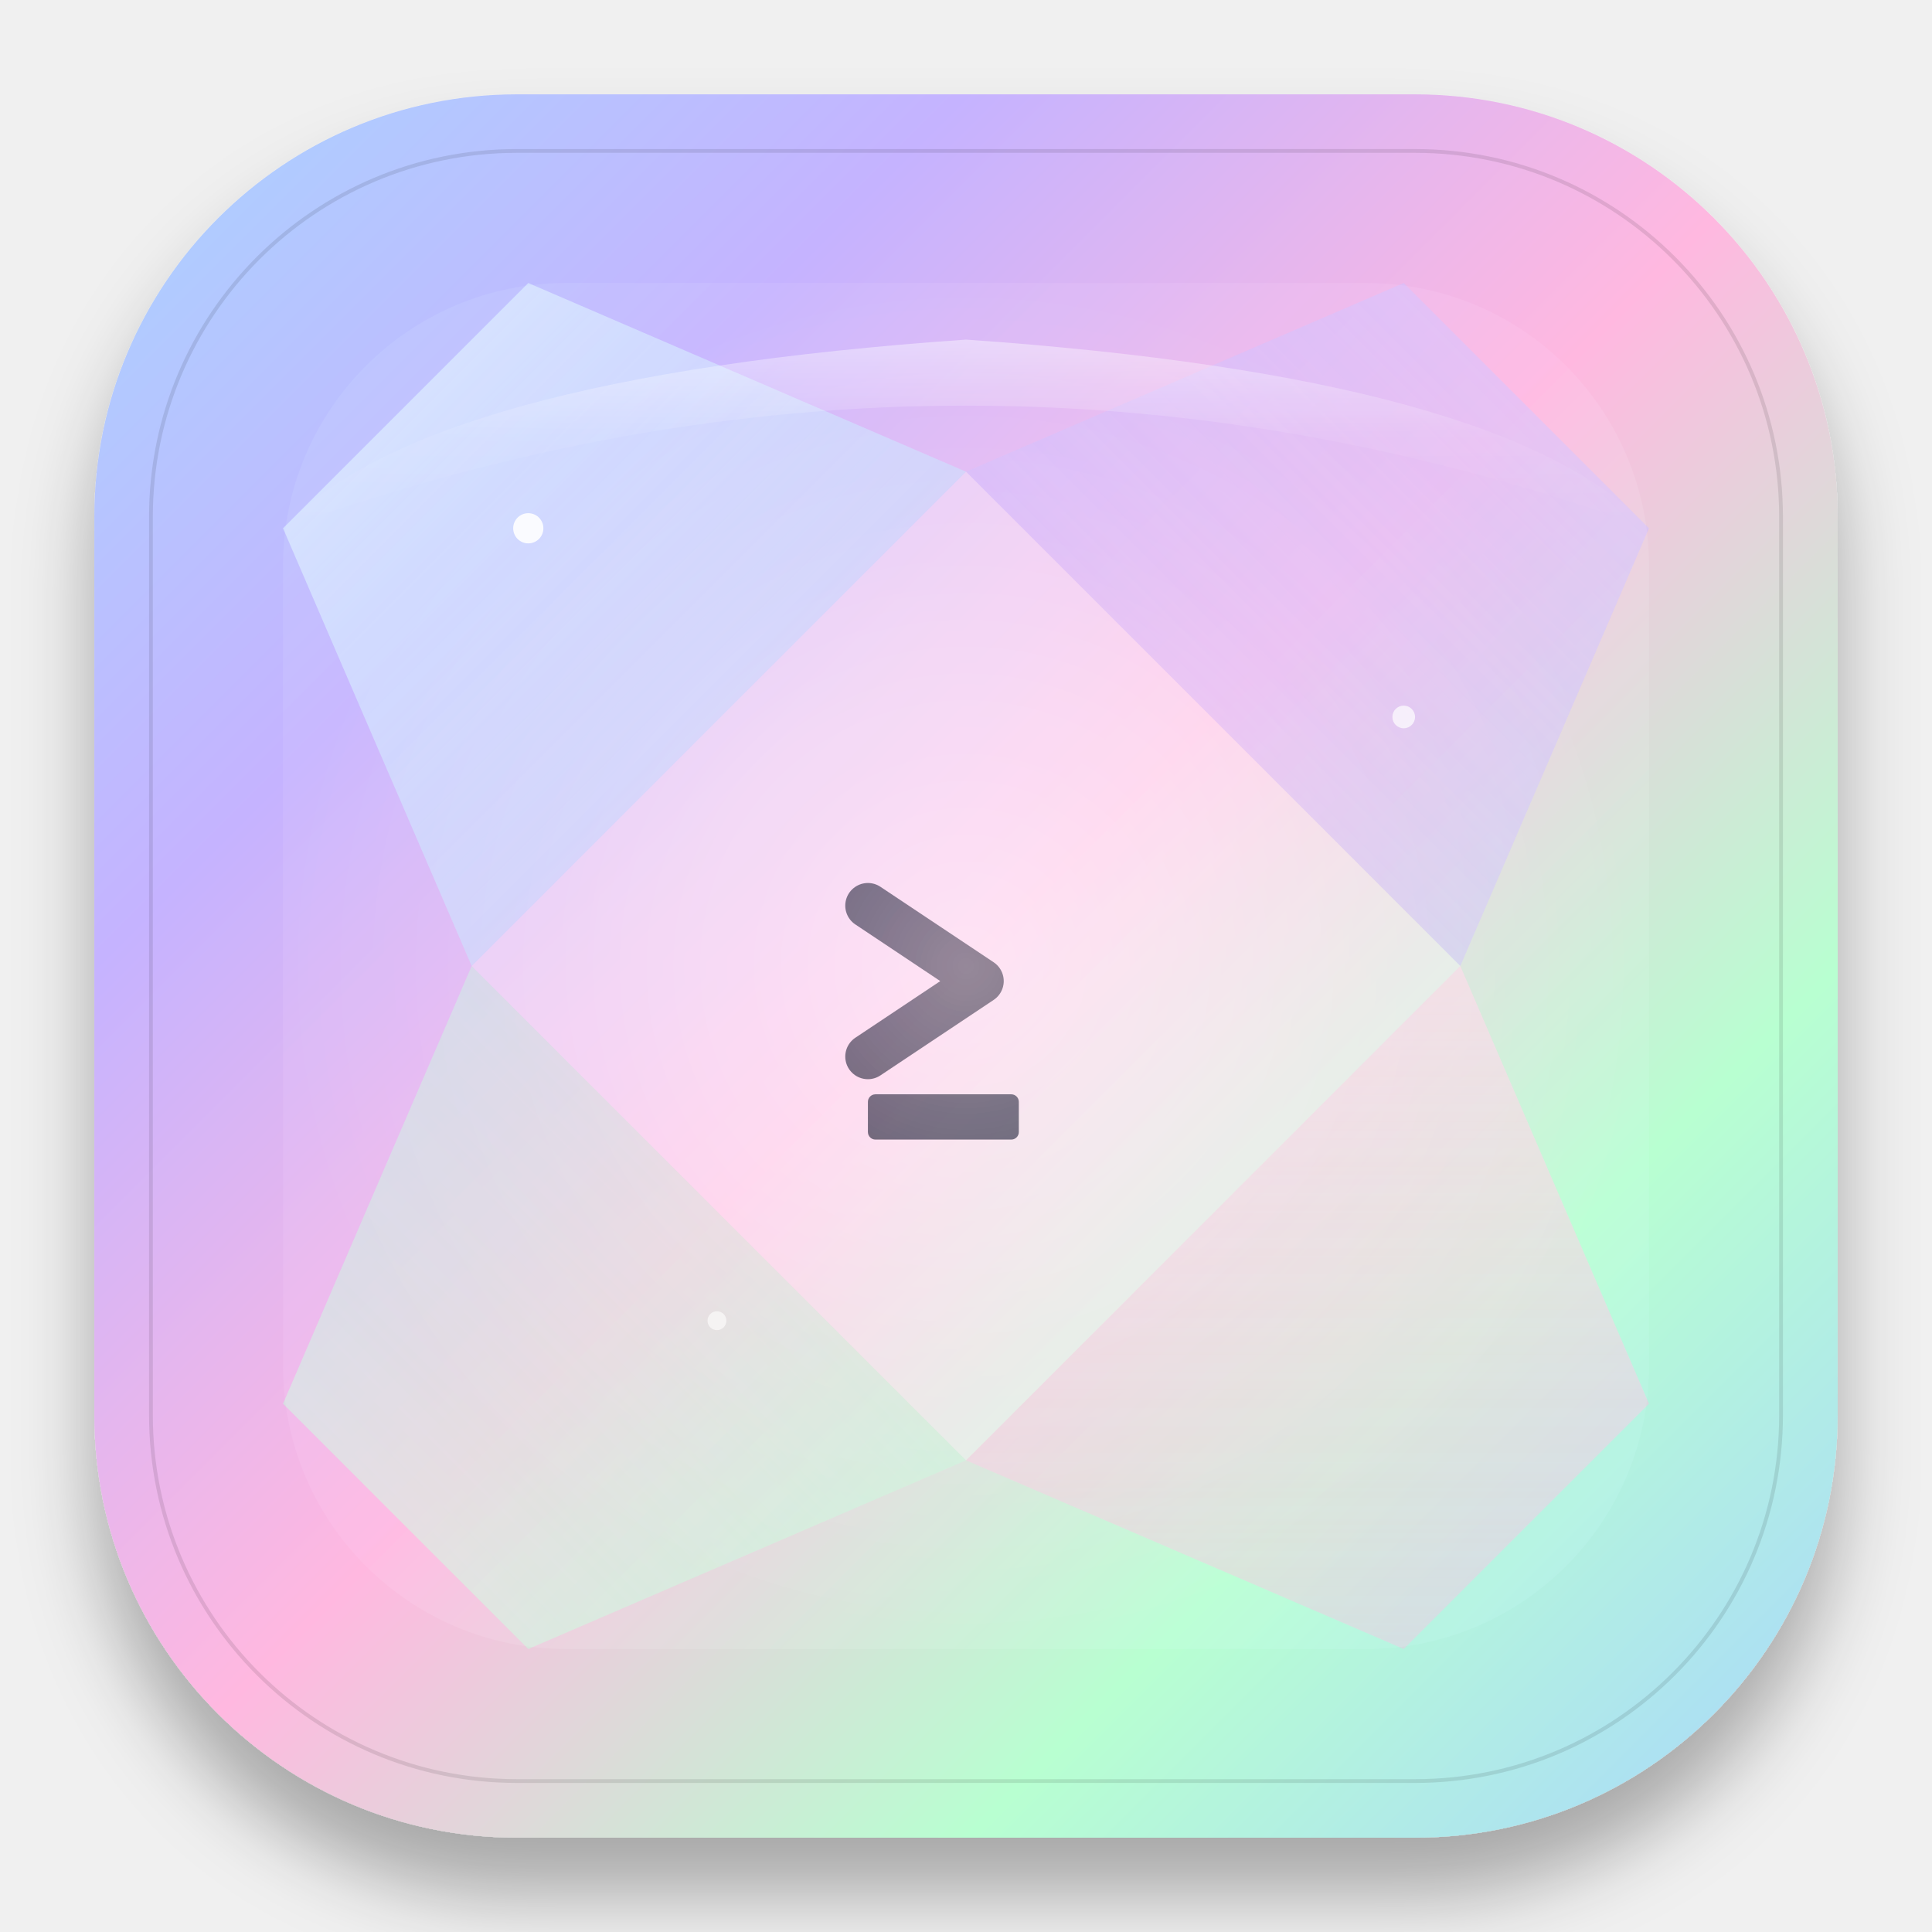
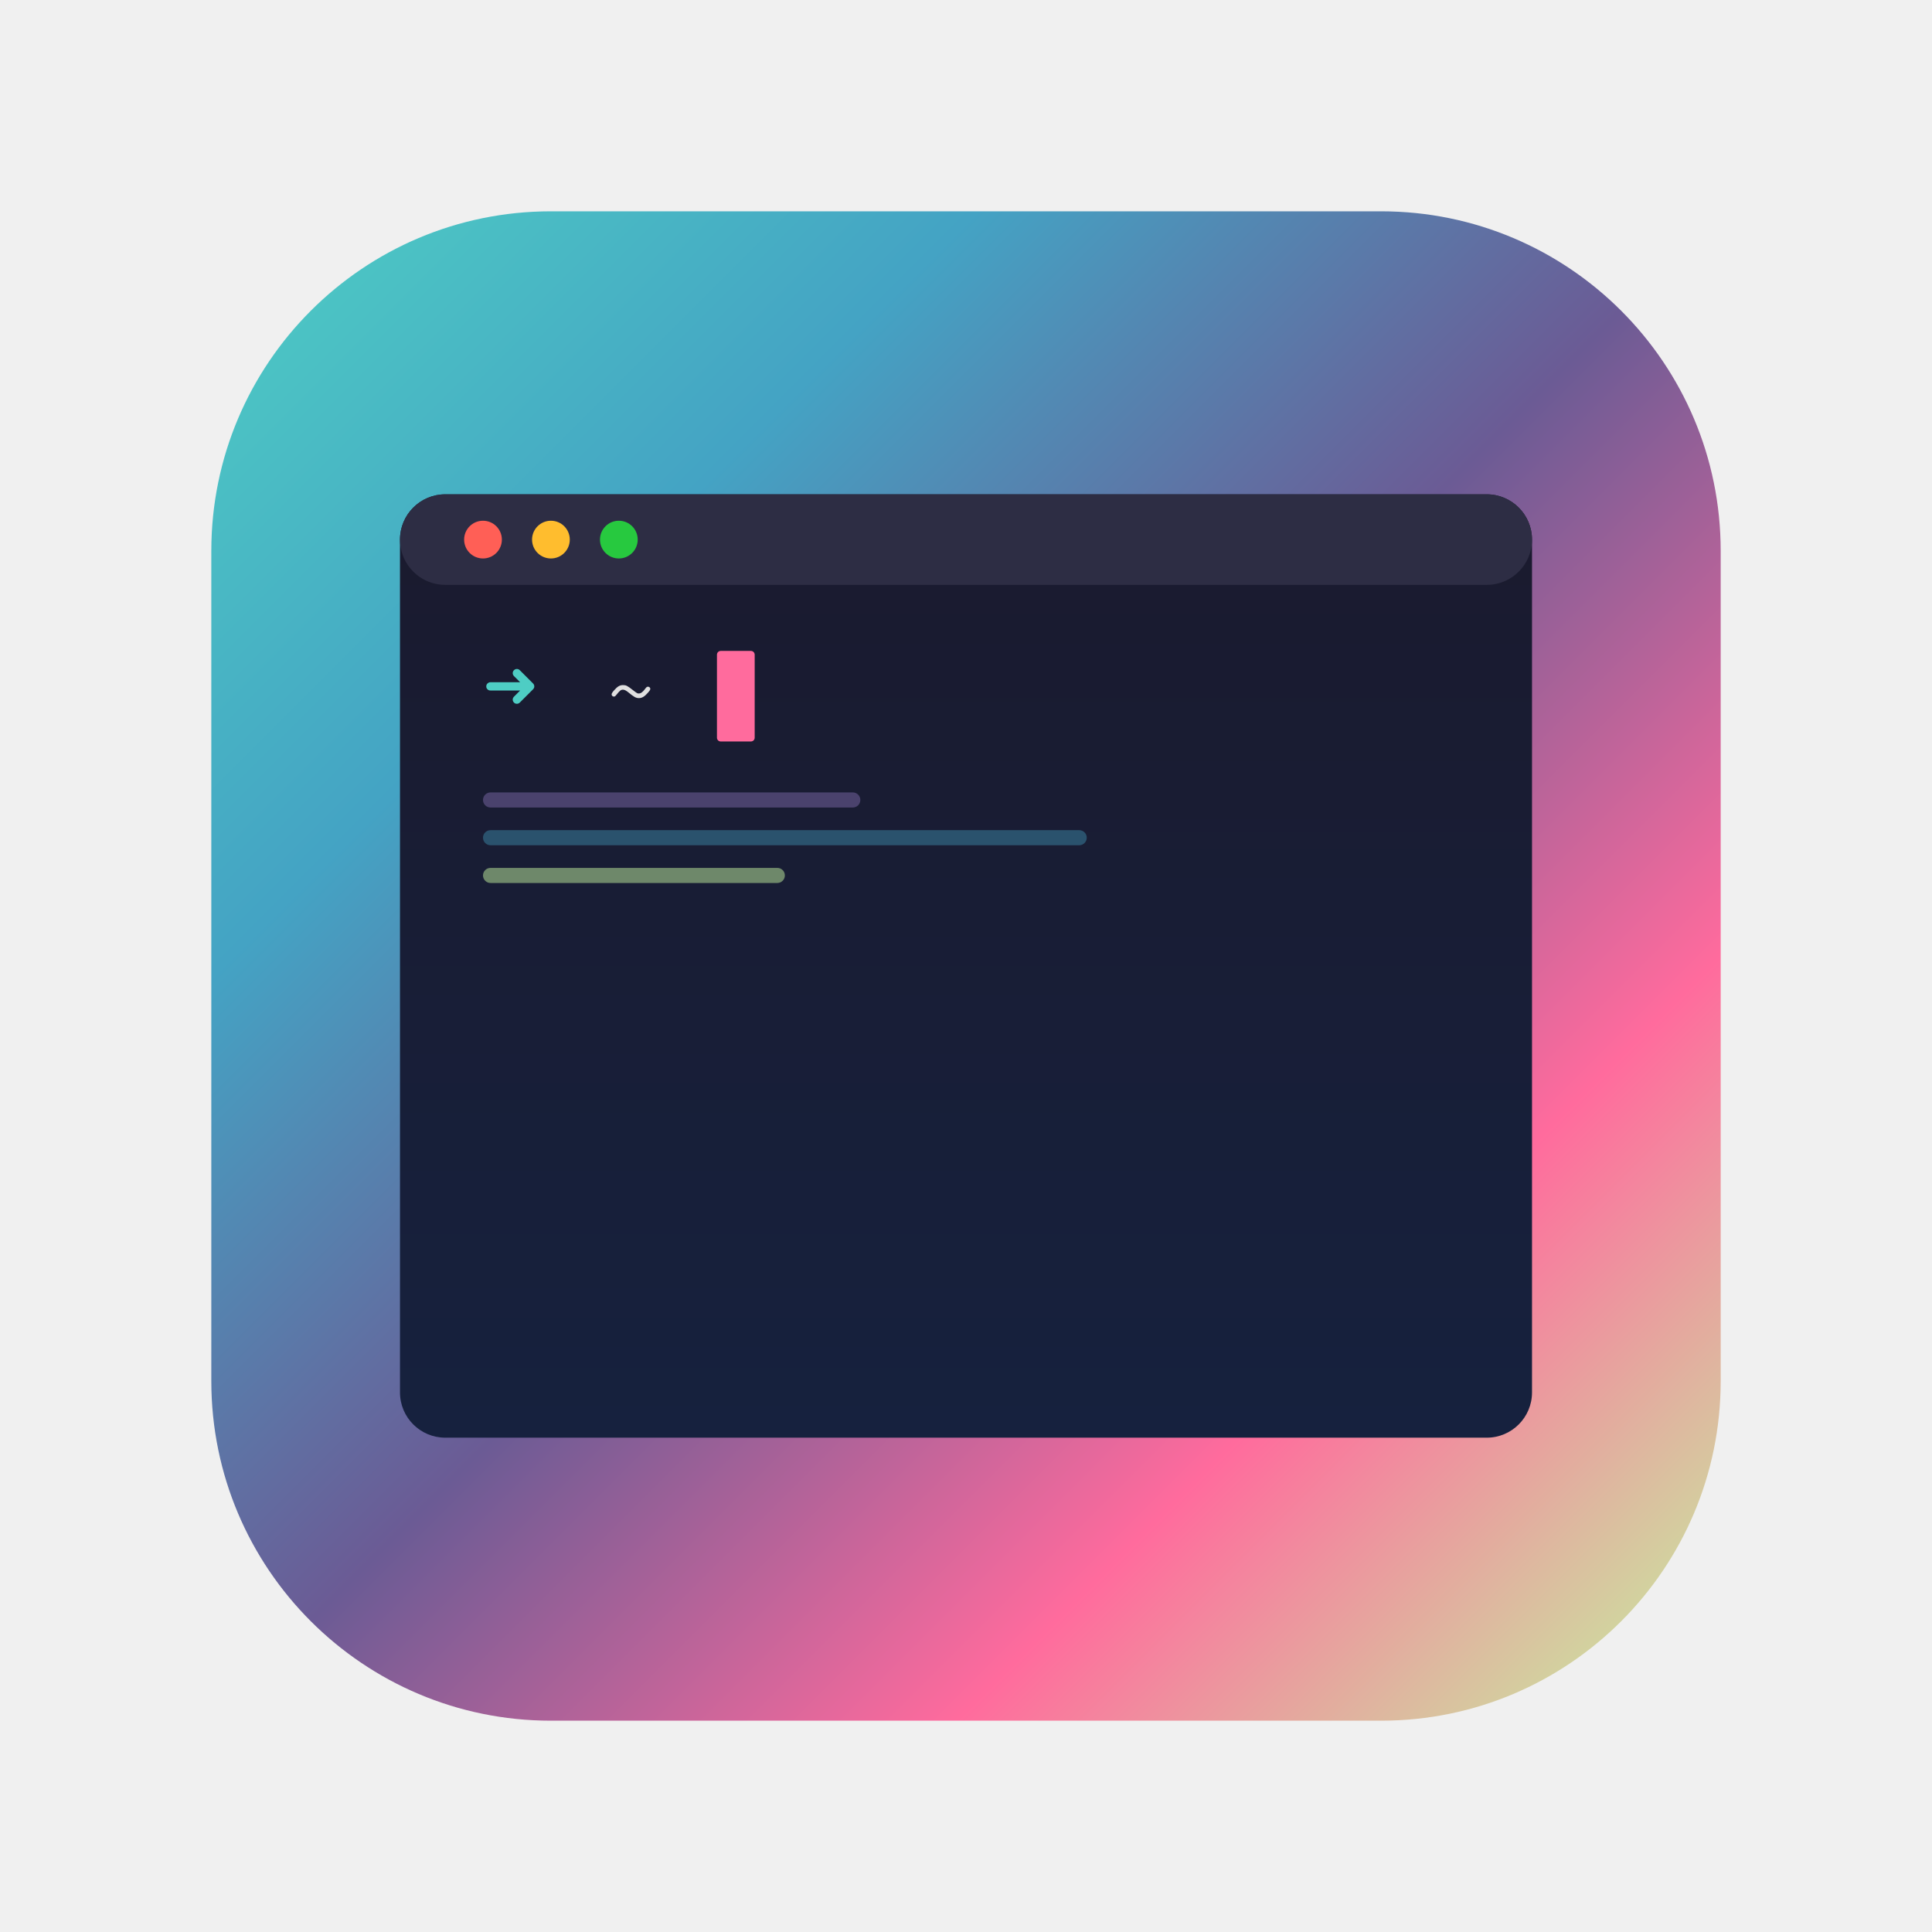
<svg xmlns="http://www.w3.org/2000/svg" width="1024" height="1024" viewBox="0 0 1024 1024">
  <defs>
-     <linearGradient id="opalBase" x1="0%" y1="0%" x2="100%" y2="100%">
-       <stop offset="0%" style="stop-color:#a8d5ff;stop-opacity:1" />
-       <stop offset="25%" style="stop-color:#c5b3ff;stop-opacity:1" />
-       <stop offset="50%" style="stop-color:#ffb8e0;stop-opacity:1" />
-       <stop offset="75%" style="stop-color:#b8ffd1;stop-opacity:1" />
-       <stop offset="100%" style="stop-color:#a8d5ff;stop-opacity:1" />
+     <linearGradient id="opalBg" x1="0%" y1="0%" x2="100%" y2="100%">
+       <stop offset="0%" style="stop-color:#4ECDC4" />
+       <stop offset="25%" style="stop-color:#44A3C4" />
+       <stop offset="50%" style="stop-color:#6B5B95" />
+       <stop offset="75%" style="stop-color:#FF6B9D" />
+       <stop offset="100%" style="stop-color:#C4F3A0" />
    </linearGradient>
-     <radialGradient id="innerGlow" cx="50%" cy="50%" r="50%">
-       <stop offset="0%" style="stop-color:#ffffff;stop-opacity:0.4" />
-       <stop offset="60%" style="stop-color:#ffffff;stop-opacity:0.1" />
-       <stop offset="100%" style="stop-color:#ffffff;stop-opacity:0" />
-     </radialGradient>
-     <linearGradient id="facet1" x1="0%" y1="0%" x2="100%" y2="100%">
-       <stop offset="0%" style="stop-color:#e8f4ff;stop-opacity:0.9" />
-       <stop offset="100%" style="stop-color:#a8d5ff;stop-opacity:0.6" />
-     </linearGradient>
-     <linearGradient id="facet2" x1="100%" y1="0%" x2="0%" y2="100%">
-       <stop offset="0%" style="stop-color:#d4c5ff;stop-opacity:0.8" />
-       <stop offset="100%" style="stop-color:#c5b3ff;stop-opacity:0.5" />
-     </linearGradient>
-     <linearGradient id="facet3" x1="50%" y1="0%" x2="50%" y2="100%">
-       <stop offset="0%" style="stop-color:#ffd4e8;stop-opacity:0.8" />
-       <stop offset="100%" style="stop-color:#ffb8e0;stop-opacity:0.5" />
-     </linearGradient>
-     <linearGradient id="facet4" x1="0%" y1="100%" x2="100%" y2="0%">
-       <stop offset="0%" style="stop-color:#c8ffe0;stop-opacity:0.7" />
-       <stop offset="100%" style="stop-color:#b8ffd1;stop-opacity:0.4" />
-     </linearGradient>
-     <filter id="dropShadow" x="-50%" y="-50%" width="200%" height="200%">
-       <feGaussianBlur in="SourceAlpha" stdDeviation="20" />
-       <feOffset dx="0" dy="30" result="offsetblur" />
-       <feComponentTransfer>
-         <feFuncA type="linear" slope="0.3" />
-       </feComponentTransfer>
-       <feMerge>
-         <feMergeNode />
-         <feMergeNode in="SourceGraphic" />
-       </feMerge>
-     </filter>
-     <linearGradient id="glassHighlight" x1="0%" y1="0%" x2="0%" y2="100%">
-       <stop offset="0%" style="stop-color:#ffffff;stop-opacity:0.6" />
-       <stop offset="50%" style="stop-color:#ffffff;stop-opacity:0.1" />
-       <stop offset="100%" style="stop-color:#ffffff;stop-opacity:0" />
+     <linearGradient id="screenBg" x1="0%" y1="0%" x2="0%" y2="100%">
+       <stop offset="0%" style="stop-color:#1a1a2e" />
+       <stop offset="100%" style="stop-color:#16213e" />
    </linearGradient>
  </defs>
-   <rect x="50" y="50" width="924" height="924" rx="224" ry="224" fill="url(#opalBase)" filter="url(#dropShadow)" />
-   <rect x="80" y="80" width="864" height="864" rx="194" ry="194" fill="none" stroke="#000000" stroke-width="2" opacity="0.1" />
-   <polygon points="150,280 280,150 512,250 250,512" fill="url(#facet1)" opacity="0.8" />
-   <polygon points="744,150 874,280 774,512 512,250" fill="url(#facet2)" opacity="0.8" />
-   <polygon points="150,744 250,512 512,774 280,874" fill="url(#facet4)" opacity="0.8" />
-   <polygon points="774,512 874,744 744,874 512,774" fill="url(#facet3)" opacity="0.8" />
-   <polygon points="250,512 512,250 774,512 512,774" fill="#ffffff" opacity="0.3" />
-   <g transform="translate(420, 420)" opacity="0.9">
-     <path d="M 40 60 L 100 100 L 40 140" fill="none" stroke="#1a1a2e" stroke-width="24" stroke-linecap="round" stroke-linejoin="round" />
-     <rect x="40" y="160" width="80" height="24" rx="4" fill="#1a1a2e" />
-   </g>
-   <rect x="150" y="150" width="724" height="724" rx="150" ry="150" fill="url(#innerGlow)" />
-   <path d="M 150 280 Q 512 150 874 280 Q 800 200 512 180 Q 224 200 150 280" fill="url(#glassHighlight)" opacity="0.7" />
-   <circle cx="280" cy="280" r="8" fill="#ffffff" opacity="0.9">
-     <animate attributeName="opacity" values="0.9;0.4;0.9" dur="3s" repeatCount="indefinite" />
-   </circle>
-   <circle cx="744" cy="380" r="6" fill="#ffffff" opacity="0.7">
-     <animate attributeName="opacity" values="0.7;0.3;0.7" dur="4s" repeatCount="indefinite" />
-   </circle>
-   <circle cx="380" cy="700" r="5" fill="#ffffff" opacity="0.6">
-     <animate attributeName="opacity" values="0.6;0.2;0.6" dur="3.5s" repeatCount="indefinite" />
-   </circle>
-   <rect x="150" y="150" width="724" height="724" rx="150" ry="150" fill="url(#opalBase)" opacity="0.15" style="mix-blend-mode: overlay;" />
+   <rect x="112" y="112" width="800" height="800" rx="180" ry="180" fill="url(#opalBg)" />
+   <rect x="212" y="262" width="600" height="500" rx="24" ry="24" fill="url(#screenBg)" />
+   <rect x="212" y="262" width="600" height="48" rx="24" ry="24" fill="#2d2d44" />
+   <circle cx="256" cy="286" r="10" fill="#FF5F56" />
+   <circle cx="292" cy="286" r="10" fill="#FFBD2E" />
+   <circle cx="328" cy="286" r="10" fill="#27C93F" />
+   <text x="256" y="380" font-family="Courier, monospace" font-size="48" font-weight="bold" fill="#4ECDC4">➜</text>
+   <text x="320" y="380" font-family="Courier, monospace" font-size="48" fill="#e0e0e0">~</text>
+   <rect x="380" y="345" width="20" height="48" rx="2" fill="#FF6B9D" />
+   <rect x="256" y="420" width="200" height="8" rx="4" fill="#6B5B95" opacity="0.6" />
+   <rect x="256" y="440" width="320" height="8" rx="4" fill="#44A3C4" opacity="0.4" />
+   <rect x="256" y="460" width="160" height="8" rx="4" fill="#C4F3A0" opacity="0.5" />
</svg>
